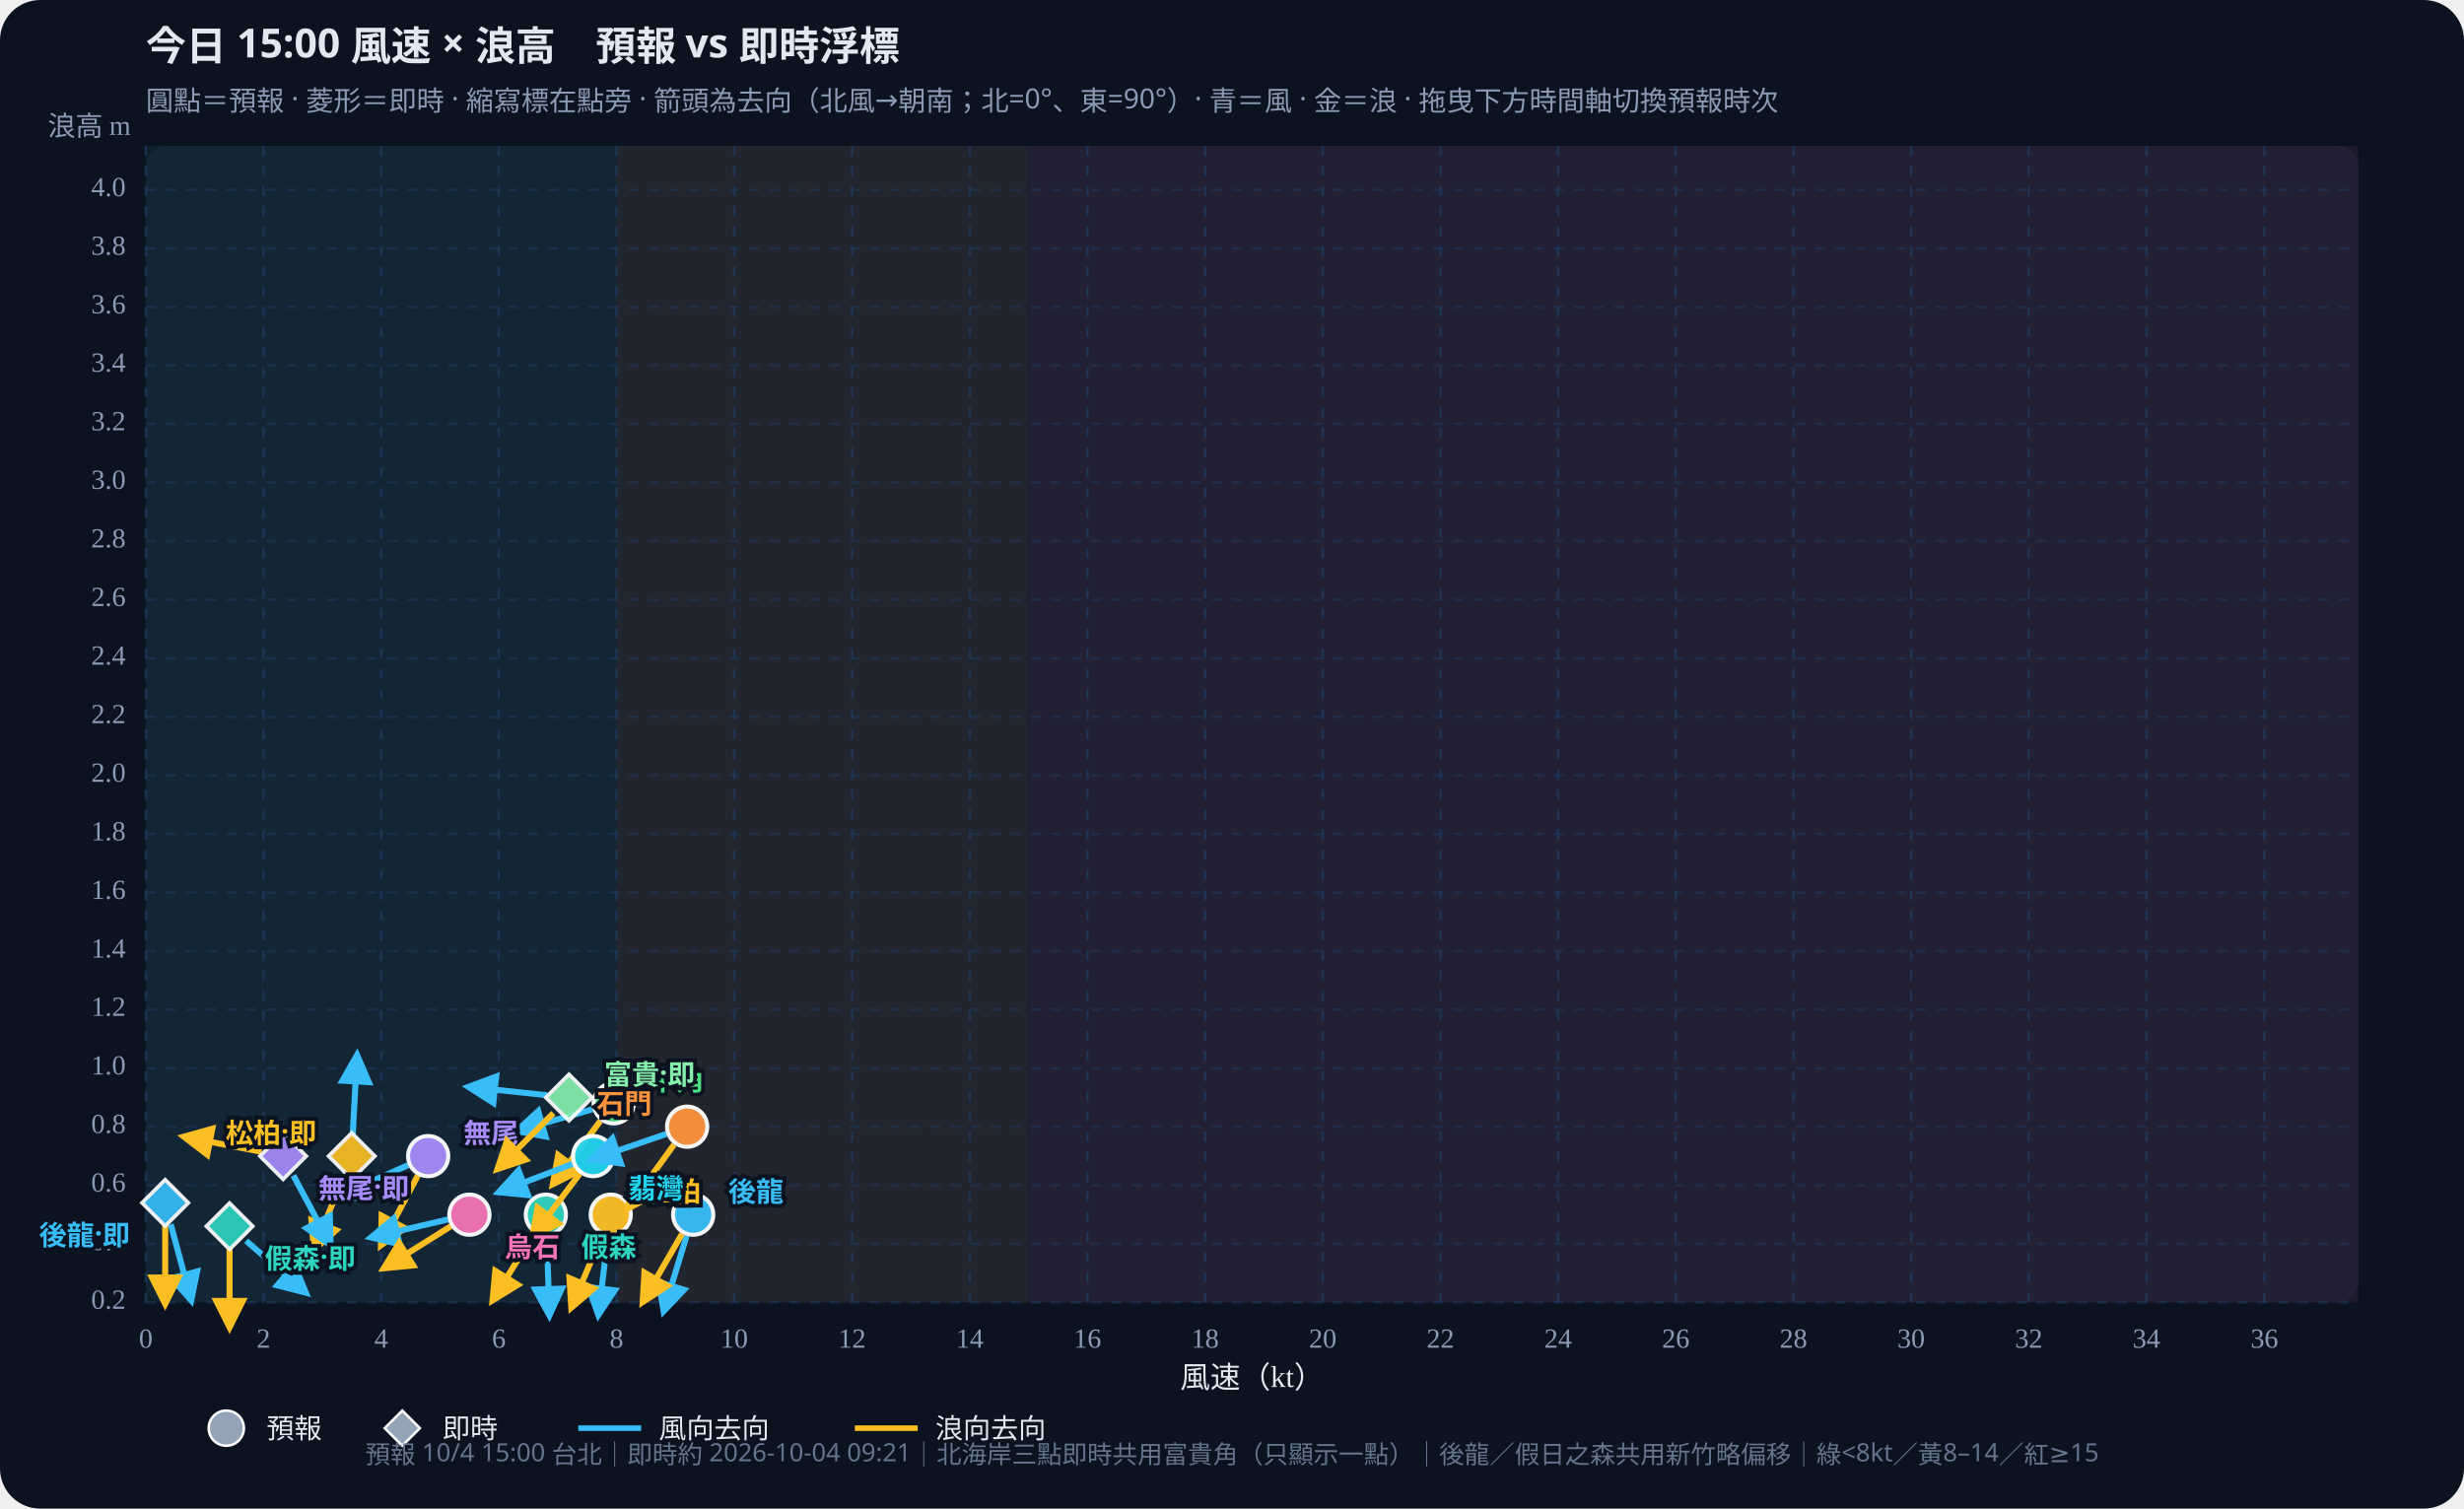
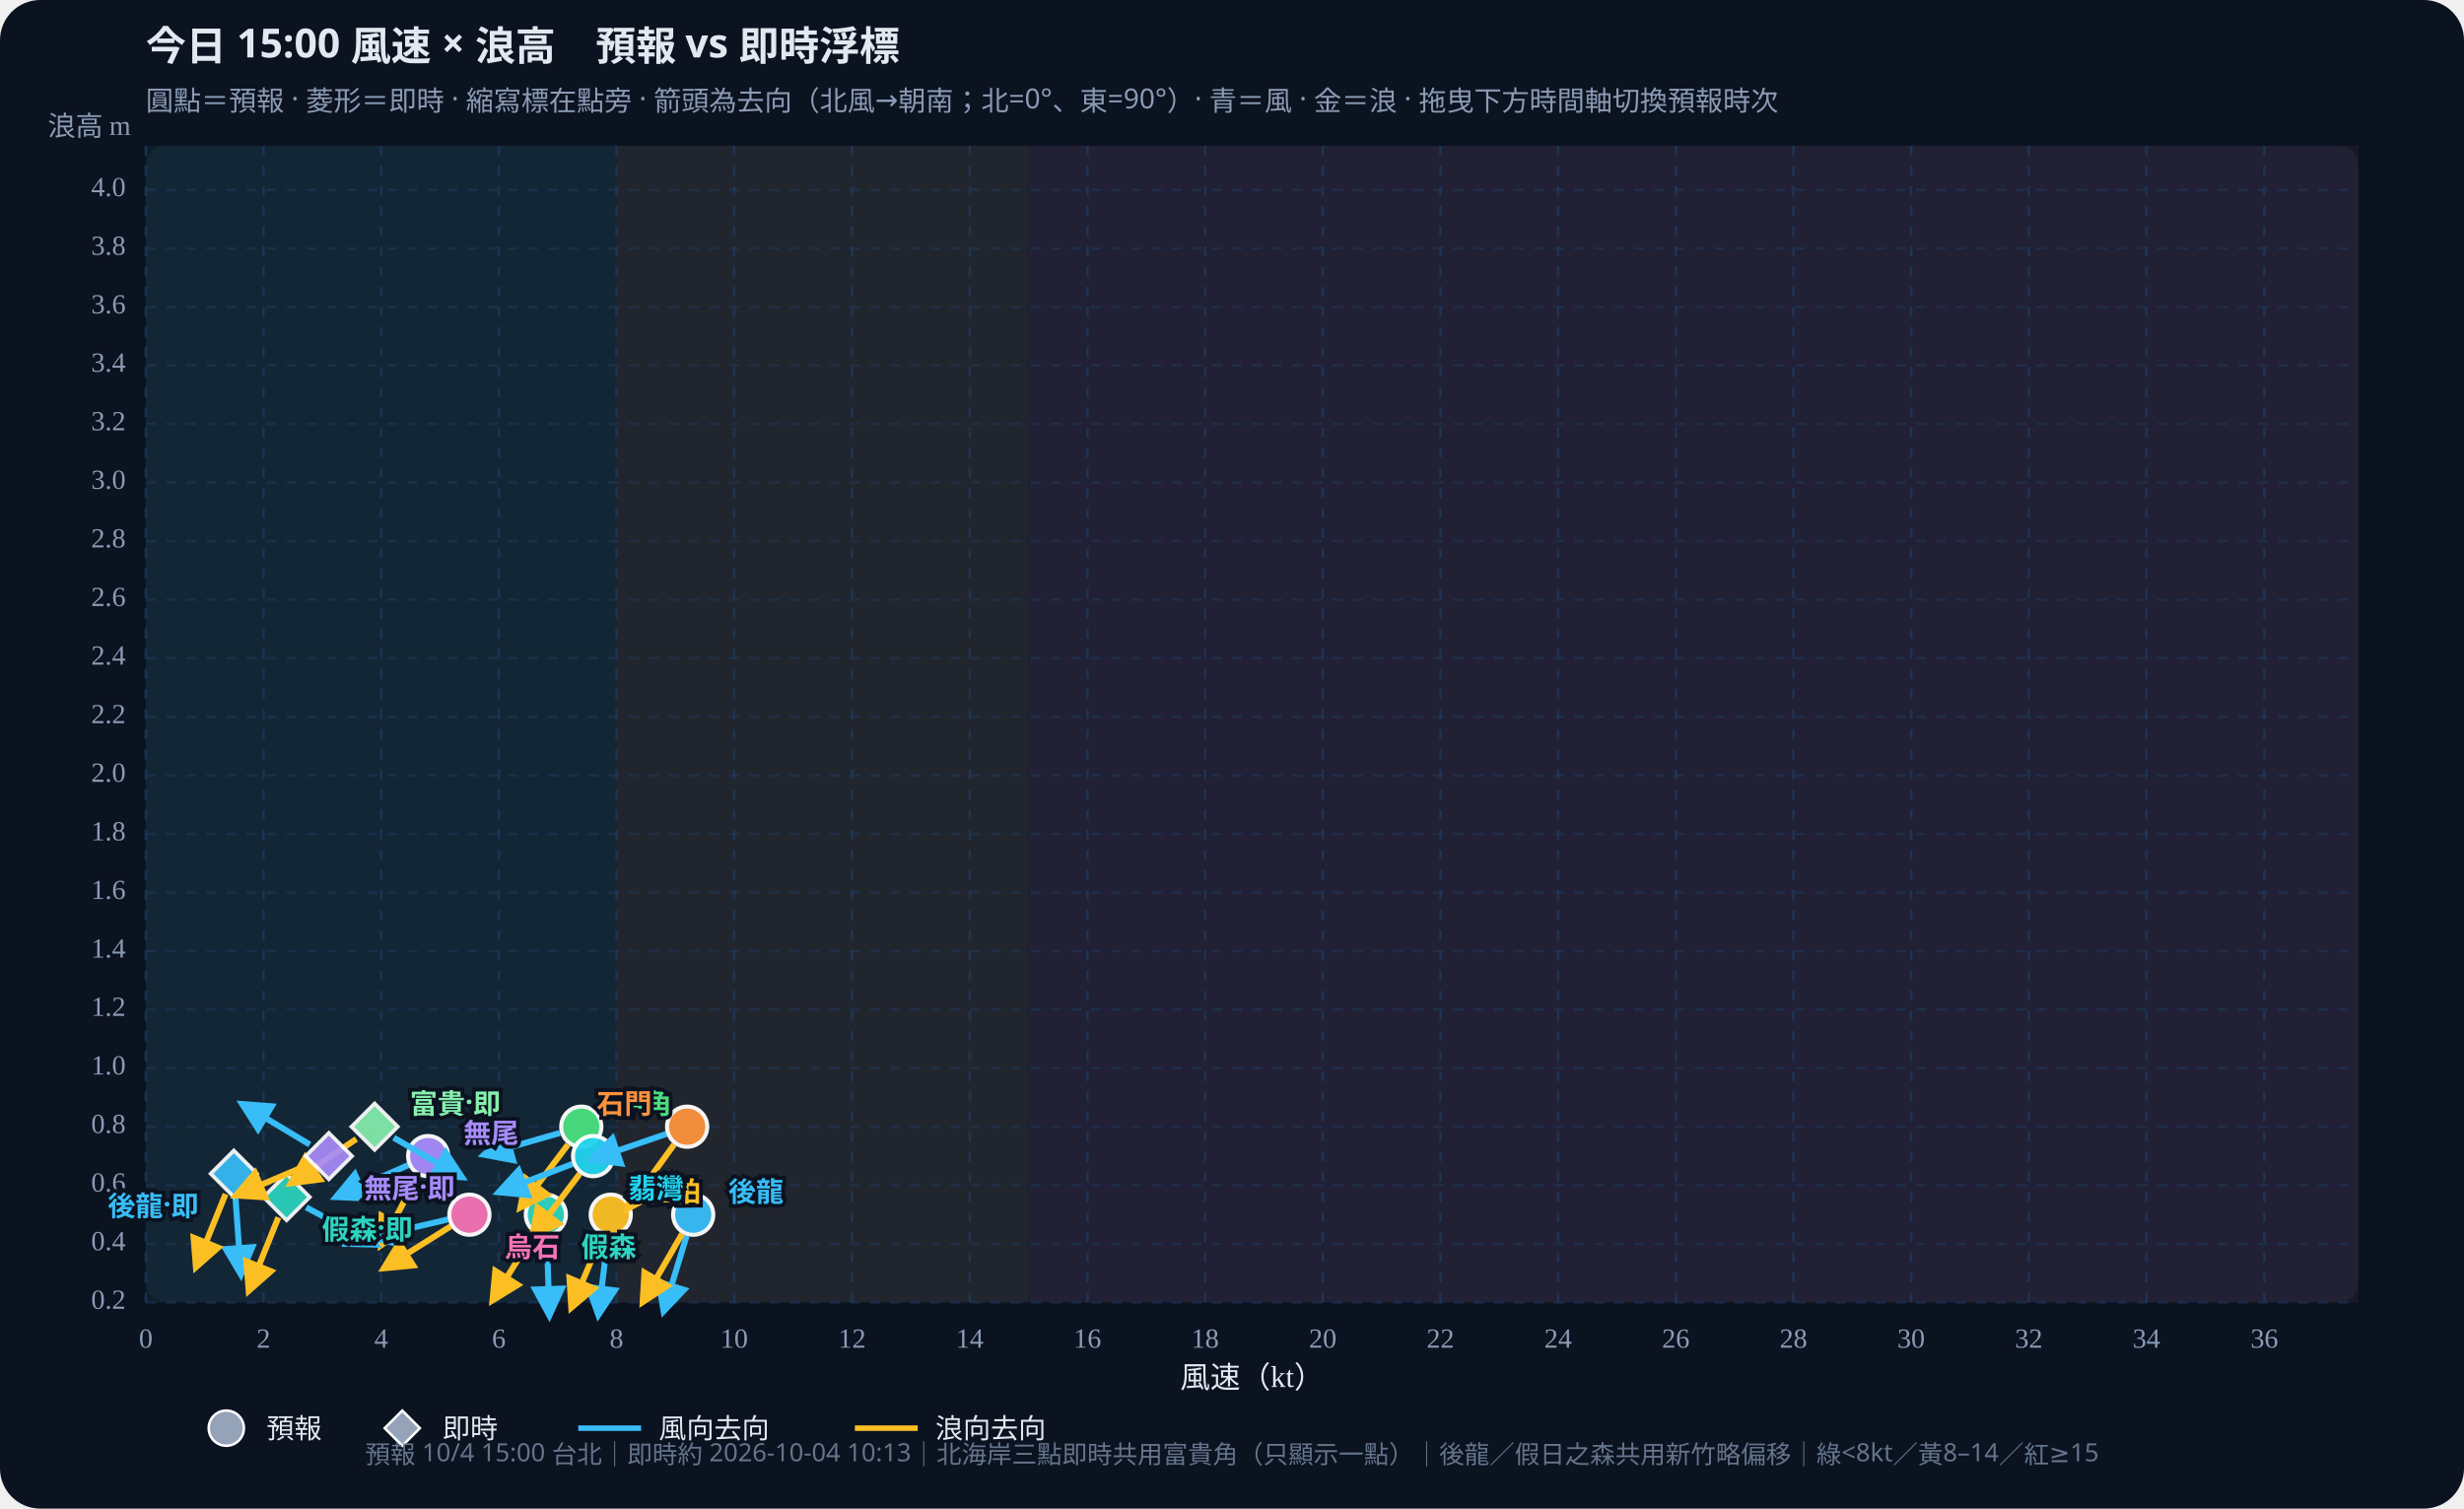
<svg xmlns="http://www.w3.org/2000/svg" id="wws-svg" viewBox="0 0 980 600" role="img" aria-label="風速與浪高散佈圖，可拖曳時間軸切換預報時次" style="width:100%;height:auto;display:block">
  <rect width="980" height="600" fill="#0b1220" rx="16" />
  <rect x="58" y="58" width="880" height="460" fill="#111a2e" rx="8" />
  <rect x="58.0" y="58" width="187.2" height="460" fill="#34d399" opacity="0.07" />
  <rect x="245.2" y="58" width="163.8" height="460" fill="#fbbf24" opacity="0.07" />
  <rect x="409.1" y="58" width="528.9" height="460" fill="#fb7185" opacity="0.07" />
  <defs>
    <marker id="arrow-38bdf8" viewBox="0 0 10 10" refX="8" refY="5" markerWidth="6" markerHeight="6" orient="auto-start-reverse">
      <path d="M0,0 L10,5 L0,10 z" fill="#38bdf8" />
    </marker>
    <marker id="arrow-fbbf24" viewBox="0 0 10 10" refX="8" refY="5" markerWidth="6" markerHeight="6" orient="auto-start-reverse">
      <path d="M0,0 L10,5 L0,10 z" fill="#fbbf24" />
    </marker>
  </defs>
  <text id="wws-title" x="58" y="24" fill="#e2e8f0" font-size="16" font-weight="700" font-family="Noto Sans TC,system-ui,sans-serif">今日 15:00 風速 × 浪高　預報 vs 即時浮標</text>
  <text x="58" y="44" fill="#8b9bb4" font-size="11" font-family="Noto Sans TC,system-ui,sans-serif">圓點＝預報 · 菱形＝即時 · 縮寫標在點旁 · 箭頭為去向（北風→朝南；北=0°、東=90°）· 青＝風 · 金＝浪 · 拖曳下方時間軸切換預報時次</text>
  <line x1="58.0" y1="58" x2="58.0" y2="518" stroke="#1e3a5f" stroke-dasharray="4 4" opacity="0.7" />
  <text x="58.0" y="536" text-anchor="middle" fill="#8b9bb4" font-size="11">0</text>
  <line x1="104.8" y1="58" x2="104.8" y2="518" stroke="#1e3a5f" stroke-dasharray="4 4" opacity="0.7" />
  <text x="104.8" y="536" text-anchor="middle" fill="#8b9bb4" font-size="11">2</text>
  <line x1="151.6" y1="58" x2="151.6" y2="518" stroke="#1e3a5f" stroke-dasharray="4 4" opacity="0.7" />
  <text x="151.6" y="536" text-anchor="middle" fill="#8b9bb4" font-size="11">4</text>
  <line x1="198.4" y1="58" x2="198.4" y2="518" stroke="#1e3a5f" stroke-dasharray="4 4" opacity="0.7" />
  <text x="198.4" y="536" text-anchor="middle" fill="#8b9bb4" font-size="11">6</text>
  <line x1="245.2" y1="58" x2="245.2" y2="518" stroke="#1e3a5f" stroke-dasharray="4 4" opacity="0.7" />
  <text x="245.2" y="536" text-anchor="middle" fill="#8b9bb4" font-size="11">8</text>
  <line x1="292.0" y1="58" x2="292.0" y2="518" stroke="#1e3a5f" stroke-dasharray="4 4" opacity="0.7" />
  <text x="292.0" y="536" text-anchor="middle" fill="#8b9bb4" font-size="11">10</text>
  <line x1="338.9" y1="58" x2="338.9" y2="518" stroke="#1e3a5f" stroke-dasharray="4 4" opacity="0.7" />
  <text x="338.9" y="536" text-anchor="middle" fill="#8b9bb4" font-size="11">12</text>
  <line x1="385.7" y1="58" x2="385.7" y2="518" stroke="#1e3a5f" stroke-dasharray="4 4" opacity="0.7" />
  <text x="385.7" y="536" text-anchor="middle" fill="#8b9bb4" font-size="11">14</text>
  <line x1="432.5" y1="58" x2="432.5" y2="518" stroke="#1e3a5f" stroke-dasharray="4 4" opacity="0.7" />
  <text x="432.5" y="536" text-anchor="middle" fill="#8b9bb4" font-size="11">16</text>
  <line x1="479.3" y1="58" x2="479.3" y2="518" stroke="#1e3a5f" stroke-dasharray="4 4" opacity="0.7" />
  <text x="479.3" y="536" text-anchor="middle" fill="#8b9bb4" font-size="11">18</text>
  <line x1="526.1" y1="58" x2="526.1" y2="518" stroke="#1e3a5f" stroke-dasharray="4 4" opacity="0.7" />
  <text x="526.1" y="536" text-anchor="middle" fill="#8b9bb4" font-size="11">20</text>
  <line x1="572.9" y1="58" x2="572.9" y2="518" stroke="#1e3a5f" stroke-dasharray="4 4" opacity="0.7" />
  <text x="572.9" y="536" text-anchor="middle" fill="#8b9bb4" font-size="11">22</text>
  <line x1="619.7" y1="58" x2="619.7" y2="518" stroke="#1e3a5f" stroke-dasharray="4 4" opacity="0.7" />
  <text x="619.7" y="536" text-anchor="middle" fill="#8b9bb4" font-size="11">24</text>
  <line x1="666.5" y1="58" x2="666.5" y2="518" stroke="#1e3a5f" stroke-dasharray="4 4" opacity="0.7" />
  <text x="666.5" y="536" text-anchor="middle" fill="#8b9bb4" font-size="11">26</text>
  <line x1="713.3" y1="58" x2="713.3" y2="518" stroke="#1e3a5f" stroke-dasharray="4 4" opacity="0.7" />
  <text x="713.3" y="536" text-anchor="middle" fill="#8b9bb4" font-size="11">28</text>
  <line x1="760.1" y1="58" x2="760.1" y2="518" stroke="#1e3a5f" stroke-dasharray="4 4" opacity="0.7" />
  <text x="760.1" y="536" text-anchor="middle" fill="#8b9bb4" font-size="11">30</text>
  <line x1="806.9" y1="58" x2="806.9" y2="518" stroke="#1e3a5f" stroke-dasharray="4 4" opacity="0.7" />
  <text x="806.9" y="536" text-anchor="middle" fill="#8b9bb4" font-size="11">32</text>
  <line x1="853.7" y1="58" x2="853.7" y2="518" stroke="#1e3a5f" stroke-dasharray="4 4" opacity="0.7" />
  <text x="853.7" y="536" text-anchor="middle" fill="#8b9bb4" font-size="11">34</text>
  <line x1="900.6" y1="58" x2="900.6" y2="518" stroke="#1e3a5f" stroke-dasharray="4 4" opacity="0.7" />
  <text x="900.6" y="536" text-anchor="middle" fill="#8b9bb4" font-size="11">36</text>
  <line x1="58" y1="518.0" x2="938" y2="518.0" stroke="#1e3a5f" stroke-dasharray="4 4" opacity="0.5" />
  <text x="50" y="518.0" text-anchor="end" dominant-baseline="middle" fill="#8b9bb4" font-size="11">0.2</text>
  <line x1="58" y1="494.7" x2="938" y2="494.7" stroke="#1e3a5f" stroke-dasharray="4 4" opacity="0.5" />
  <text x="50" y="494.7" text-anchor="end" dominant-baseline="middle" fill="#8b9bb4" font-size="11">0.4</text>
  <line x1="58" y1="471.4" x2="938" y2="471.4" stroke="#1e3a5f" stroke-dasharray="4 4" opacity="0.5" />
  <text x="50" y="471.4" text-anchor="end" dominant-baseline="middle" fill="#8b9bb4" font-size="11">0.6</text>
  <line x1="58" y1="448.1" x2="938" y2="448.1" stroke="#1e3a5f" stroke-dasharray="4 4" opacity="0.5" />
  <text x="50" y="448.1" text-anchor="end" dominant-baseline="middle" fill="#8b9bb4" font-size="11">0.8</text>
  <line x1="58" y1="424.8" x2="938" y2="424.8" stroke="#1e3a5f" stroke-dasharray="4 4" opacity="0.5" />
  <text x="50" y="424.8" text-anchor="end" dominant-baseline="middle" fill="#8b9bb4" font-size="11">1.0</text>
  <line x1="58" y1="401.5" x2="938" y2="401.5" stroke="#1e3a5f" stroke-dasharray="4 4" opacity="0.5" />
  <text x="50" y="401.5" text-anchor="end" dominant-baseline="middle" fill="#8b9bb4" font-size="11">1.2</text>
  <line x1="58" y1="378.3" x2="938" y2="378.3" stroke="#1e3a5f" stroke-dasharray="4 4" opacity="0.5" />
  <text x="50" y="378.3" text-anchor="end" dominant-baseline="middle" fill="#8b9bb4" font-size="11">1.4</text>
  <line x1="58" y1="355.0" x2="938" y2="355.0" stroke="#1e3a5f" stroke-dasharray="4 4" opacity="0.5" />
  <text x="50" y="355.0" text-anchor="end" dominant-baseline="middle" fill="#8b9bb4" font-size="11">1.6</text>
  <line x1="58" y1="331.7" x2="938" y2="331.7" stroke="#1e3a5f" stroke-dasharray="4 4" opacity="0.5" />
  <text x="50" y="331.7" text-anchor="end" dominant-baseline="middle" fill="#8b9bb4" font-size="11">1.8</text>
  <line x1="58" y1="308.4" x2="938" y2="308.4" stroke="#1e3a5f" stroke-dasharray="4 4" opacity="0.5" />
  <text x="50" y="308.4" text-anchor="end" dominant-baseline="middle" fill="#8b9bb4" font-size="11">2.0</text>
  <line x1="58" y1="285.1" x2="938" y2="285.1" stroke="#1e3a5f" stroke-dasharray="4 4" opacity="0.5" />
  <text x="50" y="285.1" text-anchor="end" dominant-baseline="middle" fill="#8b9bb4" font-size="11">2.2</text>
  <line x1="58" y1="261.8" x2="938" y2="261.8" stroke="#1e3a5f" stroke-dasharray="4 4" opacity="0.5" />
  <text x="50" y="261.8" text-anchor="end" dominant-baseline="middle" fill="#8b9bb4" font-size="11">2.4</text>
  <line x1="58" y1="238.5" x2="938" y2="238.5" stroke="#1e3a5f" stroke-dasharray="4 4" opacity="0.5" />
  <text x="50" y="238.5" text-anchor="end" dominant-baseline="middle" fill="#8b9bb4" font-size="11">2.6</text>
  <line x1="58" y1="215.2" x2="938" y2="215.2" stroke="#1e3a5f" stroke-dasharray="4 4" opacity="0.5" />
  <text x="50" y="215.2" text-anchor="end" dominant-baseline="middle" fill="#8b9bb4" font-size="11">2.8</text>
  <line x1="58" y1="191.9" x2="938" y2="191.9" stroke="#1e3a5f" stroke-dasharray="4 4" opacity="0.5" />
  <text x="50" y="191.9" text-anchor="end" dominant-baseline="middle" fill="#8b9bb4" font-size="11">3.0</text>
  <line x1="58" y1="168.6" x2="938" y2="168.6" stroke="#1e3a5f" stroke-dasharray="4 4" opacity="0.5" />
  <text x="50" y="168.6" text-anchor="end" dominant-baseline="middle" fill="#8b9bb4" font-size="11">3.2</text>
  <line x1="58" y1="145.3" x2="938" y2="145.3" stroke="#1e3a5f" stroke-dasharray="4 4" opacity="0.5" />
  <text x="50" y="145.3" text-anchor="end" dominant-baseline="middle" fill="#8b9bb4" font-size="11">3.4</text>
  <line x1="58" y1="122.1" x2="938" y2="122.1" stroke="#1e3a5f" stroke-dasharray="4 4" opacity="0.5" />
  <text x="50" y="122.1" text-anchor="end" dominant-baseline="middle" fill="#8b9bb4" font-size="11">3.6</text>
  <line x1="58" y1="98.8" x2="938" y2="98.8" stroke="#1e3a5f" stroke-dasharray="4 4" opacity="0.5" />
  <text x="50" y="98.8" text-anchor="end" dominant-baseline="middle" fill="#8b9bb4" font-size="11">3.8</text>
  <line x1="58" y1="75.5" x2="938" y2="75.5" stroke="#1e3a5f" stroke-dasharray="4 4" opacity="0.5" />
  <text x="50" y="75.5" text-anchor="end" dominant-baseline="middle" fill="#8b9bb4" font-size="11">4.0</text>
  <text x="498" y="552" text-anchor="middle" fill="#e2e8f0" font-size="12">風速（kt）</text>
  <text x="52" y="54" text-anchor="end" fill="#8b9bb4" font-size="11">浪高 m</text>
  <g id="wws-forecast-layer">
    <line x1="273.1" y1="491.5" x2="264.0" y2="521.3" stroke="#38bdf8" stroke-width="2.4" marker-end="url(#arrow-38bdf8)" />
    <line x1="271.3" y1="490.7" x2="255.7" y2="517.7" stroke="#fbbf24" stroke-width="2.4" marker-end="url(#arrow-fbbf24)" />
    <circle cx="275.7" cy="483.1" r="8.0" fill="#38bdf8" stroke="#fff" stroke-width="1.6" opacity="0.95" />
    <line x1="217.5" y1="491.9" x2="218.5" y2="523.0" stroke="#38bdf8" stroke-width="2.4" marker-end="url(#arrow-38bdf8)" />
    <line x1="212.5" y1="490.5" x2="196.0" y2="517.0" stroke="#fbbf24" stroke-width="2.4" marker-end="url(#arrow-fbbf24)" />
    <circle cx="217.1" cy="483.1" r="8.0" fill="#2dd4bf" stroke="#fff" stroke-width="1.6" opacity="0.95" />
    <line x1="241.8" y1="491.8" x2="238.0" y2="522.8" stroke="#38bdf8" stroke-width="2.4" marker-end="url(#arrow-38bdf8)" />
    <line x1="239.5" y1="491.2" x2="227.3" y2="519.9" stroke="#fbbf24" stroke-width="2.4" marker-end="url(#arrow-fbbf24)" />
    <circle cx="242.9" cy="483.1" r="8.0" fill="#fbbf24" stroke="#fff" stroke-width="1.6" opacity="0.95" />
-     <line x1="235.6" y1="441.2" x2="205.6" y2="449.8" stroke="#38bdf8" stroke-width="2.4" marker-end="url(#arrow-38bdf8)" />
-     <line x1="238.8" y1="445.8" x2="220.0" y2="470.8" stroke="#fbbf24" stroke-width="2.4" marker-end="url(#arrow-fbbf24)" />
-     <circle cx="244.1" cy="438.8" r="8.0" fill="#4ade80" stroke="#fff" stroke-width="1.6" opacity="0.95" />
+     <line x1="222.7" y1="450.6" x2="192.7" y2="459.2" stroke="#38bdf8" stroke-width="2.4" marker-end="url(#arrow-38bdf8)" />
+     <line x1="225.9" y1="455.2" x2="207.1" y2="480.1" stroke="#fbbf24" stroke-width="2.4" marker-end="url(#arrow-fbbf24)" />
+     <circle cx="231.2" cy="448.1" r="8.0" fill="#4ade80" stroke="#fff" stroke-width="1.6" opacity="0.95" />
    <line x1="227.7" y1="462.9" x2="198.5" y2="474.1" stroke="#38bdf8" stroke-width="2.4" marker-end="url(#arrow-38bdf8)" />
    <line x1="230.6" y1="466.8" x2="211.8" y2="491.7" stroke="#fbbf24" stroke-width="2.4" marker-end="url(#arrow-fbbf24)" />
    <circle cx="235.9" cy="459.8" r="8.0" fill="#22d3ee" stroke="#fff" stroke-width="1.6" opacity="0.95" />
    <line x1="265.0" y1="451.0" x2="235.5" y2="461.1" stroke="#38bdf8" stroke-width="2.4" marker-end="url(#arrow-38bdf8)" />
    <line x1="268.1" y1="455.2" x2="249.8" y2="480.5" stroke="#fbbf24" stroke-width="2.4" marker-end="url(#arrow-fbbf24)" />
    <circle cx="273.3" cy="448.1" r="8.0" fill="#fb923c" stroke="#fff" stroke-width="1.6" opacity="0.95" />
    <line x1="162.3" y1="463.4" x2="133.8" y2="476.0" stroke="#38bdf8" stroke-width="2.4" marker-end="url(#arrow-38bdf8)" />
    <line x1="166.2" y1="467.5" x2="151.6" y2="495.1" stroke="#fbbf24" stroke-width="2.4" marker-end="url(#arrow-fbbf24)" />
    <circle cx="170.3" cy="459.8" r="8.0" fill="#a78bfa" stroke="#fff" stroke-width="1.6" opacity="0.95" />
    <line x1="178.1" y1="485.0" x2="147.7" y2="492.1" stroke="#38bdf8" stroke-width="2.4" marker-end="url(#arrow-38bdf8)" />
    <line x1="179.3" y1="487.7" x2="152.8" y2="504.3" stroke="#fbbf24" stroke-width="2.4" marker-end="url(#arrow-fbbf24)" />
    <circle cx="186.7" cy="483.1" r="8.0" fill="#f472b6" stroke="#fff" stroke-width="1.6" opacity="0.95" />
    <text x="289.7" y="473.1" text-anchor="start" dominant-baseline="central" fill="#38bdf8" font-size="11" font-weight="700" font-family="Noto Sans TC,system-ui,sans-serif" stroke="#0b1220" stroke-width="3" paint-order="stroke">後龍</text>
    <text x="231.1" y="495.1" text-anchor="start" dominant-baseline="central" fill="#2dd4bf" font-size="11" font-weight="700" font-family="Noto Sans TC,system-ui,sans-serif" stroke="#0b1220" stroke-width="3" paint-order="stroke">假森</text>
    <text x="256.9" y="473.1" text-anchor="start" dominant-baseline="central" fill="#fbbf24" font-size="11" font-weight="700" font-family="Noto Sans TC,system-ui,sans-serif" stroke="#0b1220" stroke-width="3" paint-order="stroke">松柏</text>
-     <text x="258.1" y="428.8" text-anchor="start" dominant-baseline="central" fill="#4ade80" font-size="11" font-weight="700" font-family="Noto Sans TC,system-ui,sans-serif" stroke="#0b1220" stroke-width="3" paint-order="stroke">中角</text>
+     <text x="245.2" y="438.1" text-anchor="start" dominant-baseline="central" fill="#4ade80" font-size="11" font-weight="700" font-family="Noto Sans TC,system-ui,sans-serif" stroke="#0b1220" stroke-width="3" paint-order="stroke">中角</text>
    <text x="249.9" y="471.8" text-anchor="start" dominant-baseline="central" fill="#22d3ee" font-size="11" font-weight="700" font-family="Noto Sans TC,system-ui,sans-serif" stroke="#0b1220" stroke-width="3" paint-order="stroke">翡灣</text>
    <text x="259.3" y="438.1" text-anchor="end" dominant-baseline="central" fill="#fb923c" font-size="11" font-weight="700" font-family="Noto Sans TC,system-ui,sans-serif" stroke="#0b1220" stroke-width="3" paint-order="stroke">石門</text>
    <text x="184.3" y="449.8" text-anchor="start" dominant-baseline="central" fill="#a78bfa" font-size="11" font-weight="700" font-family="Noto Sans TC,system-ui,sans-serif" stroke="#0b1220" stroke-width="3" paint-order="stroke">無尾</text>
    <text x="200.7" y="495.1" text-anchor="start" dominant-baseline="central" fill="#f472b6" font-size="11" font-weight="700" font-family="Noto Sans TC,system-ui,sans-serif" stroke="#0b1220" stroke-width="3" paint-order="stroke">烏石</text>
  </g>
  <g id="wws-live-layer">
-     <line x1="67.9" y1="486.9" x2="76.0" y2="517.0" stroke="#38bdf8" stroke-width="2.4" marker-end="url(#arrow-38bdf8)" />
-     <line x1="65.7" y1="487.2" x2="65.7" y2="518.4" stroke="#fbbf24" stroke-width="2.4" marker-end="url(#arrow-fbbf24)" />
-     <polygon points="65.7,469.2 74.9,478.4 65.7,487.6 56.5,478.4" fill="#38bdf8" stroke="#fff" stroke-width="1.5" opacity="0.92" />
-     <line x1="97.9" y1="493.5" x2="121.5" y2="514.0" stroke="#38bdf8" stroke-width="2.4" marker-end="url(#arrow-38bdf8)" />
-     <line x1="91.3" y1="496.5" x2="91.3" y2="527.7" stroke="#fbbf24" stroke-width="2.4" marker-end="url(#arrow-fbbf24)" />
-     <polygon points="91.3,478.5 100.5,487.7 91.3,496.9 82.1,487.7" fill="#2dd4bf" stroke="#fff" stroke-width="1.5" opacity="0.92" />
-     <line x1="140.3" y1="451.0" x2="142.0" y2="419.8" stroke="#38bdf8" stroke-width="2.4" marker-end="url(#arrow-38bdf8)" />
-     <line x1="136.6" y1="467.9" x2="124.9" y2="496.9" stroke="#fbbf24" stroke-width="2.4" marker-end="url(#arrow-fbbf24)" />
-     <polygon points="139.9,450.6 149.1,459.8 139.9,469.0 130.7,459.8" fill="#fbbf24" stroke="#fff" stroke-width="1.5" opacity="0.92" />
-     <line x1="217.6" y1="435.6" x2="186.5" y2="432.3" stroke="#38bdf8" stroke-width="2.4" marker-end="url(#arrow-38bdf8)" />
-     <line x1="220.1" y1="442.7" x2="198.0" y2="464.8" stroke="#fbbf24" stroke-width="2.4" marker-end="url(#arrow-fbbf24)" />
-     <polygon points="226.3,427.3 235.5,436.5 226.3,445.7 217.1,436.5" fill="#86efac" stroke="#fff" stroke-width="1.5" opacity="0.92" />
-     <line x1="116.7" y1="467.5" x2="131.4" y2="495.1" stroke="#38bdf8" stroke-width="2.4" marker-end="url(#arrow-38bdf8)" />
-     <line x1="104.0" y1="458.1" x2="73.3" y2="452.1" stroke="#fbbf24" stroke-width="2.4" marker-end="url(#arrow-fbbf24)" />
-     <polygon points="112.6,450.6 121.8,459.8 112.6,469.0 103.4,459.8" fill="#a78bfa" stroke="#fff" stroke-width="1.5" opacity="0.92" />
-     <text x="51.7" y="490.4" text-anchor="end" dominant-baseline="central" fill="#38bdf8" font-size="11" font-weight="700" font-family="Noto Sans TC,system-ui,sans-serif" stroke="#0b1220" stroke-width="3" paint-order="stroke">後龍·即</text>
-     <text x="105.3" y="499.7" text-anchor="start" dominant-baseline="central" fill="#2dd4bf" font-size="11" font-weight="700" font-family="Noto Sans TC,system-ui,sans-serif" stroke="#0b1220" stroke-width="3" paint-order="stroke">假森·即</text>
-     <text x="125.9" y="449.8" text-anchor="end" dominant-baseline="central" fill="#fbbf24" font-size="11" font-weight="700" font-family="Noto Sans TC,system-ui,sans-serif" stroke="#0b1220" stroke-width="3" paint-order="stroke">松柏·即</text>
-     <text x="240.3" y="426.5" text-anchor="start" dominant-baseline="central" fill="#86efac" font-size="11" font-weight="700" font-family="Noto Sans TC,system-ui,sans-serif" stroke="#0b1220" stroke-width="3" paint-order="stroke">富貴·即</text>
-     <text x="126.6" y="471.8" text-anchor="start" dominant-baseline="central" fill="#a78bfa" font-size="11" font-weight="700" font-family="Noto Sans TC,system-ui,sans-serif" stroke="#0b1220" stroke-width="3" paint-order="stroke">無尾·即</text>
+     <line x1="93.6" y1="475.5" x2="95.8" y2="506.7" stroke="#38bdf8" stroke-width="2.4" marker-end="url(#arrow-38bdf8)" />
+     <line x1="89.7" y1="474.9" x2="78.0" y2="503.8" stroke="#fbbf24" stroke-width="2.4" marker-end="url(#arrow-fbbf24)" />
+     <polygon points="93.0,457.6 102.2,466.8 93.0,476.0 83.8,466.8" fill="#38bdf8" stroke="#fff" stroke-width="1.5" opacity="0.92" />
+     <line x1="121.8" y1="480.2" x2="149.3" y2="494.9" stroke="#38bdf8" stroke-width="2.4" marker-end="url(#arrow-38bdf8)" />
+     <line x1="110.7" y1="484.2" x2="99.0" y2="513.2" stroke="#fbbf24" stroke-width="2.4" marker-end="url(#arrow-fbbf24)" />
+     <polygon points="114.0,466.9 123.2,476.1 114.0,485.3 104.8,476.1" fill="#2dd4bf" stroke="#fff" stroke-width="1.5" opacity="0.92" />
+     <line x1="156.6" y1="452.5" x2="183.6" y2="468.1" stroke="#38bdf8" stroke-width="2.4" marker-end="url(#arrow-38bdf8)" />
+     <line x1="141.7" y1="453.0" x2="115.8" y2="470.5" stroke="#fbbf24" stroke-width="2.4" marker-end="url(#arrow-fbbf24)" />
+     <polygon points="149.0,438.9 158.2,448.1 149.0,457.3 139.8,448.1" fill="#86efac" stroke="#fff" stroke-width="1.5" opacity="0.92" />
+     <line x1="123.2" y1="455.2" x2="96.5" y2="439.2" stroke="#38bdf8" stroke-width="2.4" marker-end="url(#arrow-38bdf8)" />
+     <line x1="122.7" y1="463.2" x2="94.0" y2="475.4" stroke="#fbbf24" stroke-width="2.4" marker-end="url(#arrow-fbbf24)" />
+     <polygon points="130.8,450.6 140.0,459.8 130.8,469.0 121.6,459.8" fill="#a78bfa" stroke="#fff" stroke-width="1.5" opacity="0.92" />
+     <text x="79.0" y="478.8" text-anchor="end" dominant-baseline="central" fill="#38bdf8" font-size="11" font-weight="700" font-family="Noto Sans TC,system-ui,sans-serif" stroke="#0b1220" stroke-width="3" paint-order="stroke">後龍·即</text>
+     <text x="128.0" y="488.1" text-anchor="start" dominant-baseline="central" fill="#2dd4bf" font-size="11" font-weight="700" font-family="Noto Sans TC,system-ui,sans-serif" stroke="#0b1220" stroke-width="3" paint-order="stroke">假森·即</text>
+     <text x="163.0" y="438.1" text-anchor="start" dominant-baseline="central" fill="#86efac" font-size="11" font-weight="700" font-family="Noto Sans TC,system-ui,sans-serif" stroke="#0b1220" stroke-width="3" paint-order="stroke">富貴·即</text>
+     <text x="144.8" y="471.8" text-anchor="start" dominant-baseline="central" fill="#a78bfa" font-size="11" font-weight="700" font-family="Noto Sans TC,system-ui,sans-serif" stroke="#0b1220" stroke-width="3" paint-order="stroke">無尾·即</text>
  </g>
  <circle cx="90" cy="568" r="7" fill="#94a3b8" stroke="#fff" />
  <text x="106" y="572" fill="#e2e8f0" font-size="11" font-family="Noto Sans TC,system-ui,sans-serif">預報</text>
  <polygon points="160,561 167,568 160,575 153,568" fill="#94a3b8" stroke="#fff" />
  <text x="176" y="572" fill="#e2e8f0" font-size="11" font-family="Noto Sans TC,system-ui,sans-serif">即時</text>
  <line x1="230" y1="568" x2="255" y2="568" stroke="#38bdf8" stroke-width="2.2" />
  <text x="262" y="572" fill="#e2e8f0" font-size="11" font-family="Noto Sans TC,system-ui,sans-serif">風向去向</text>
  <line x1="340" y1="568" x2="365" y2="568" stroke="#fbbf24" stroke-width="2.2" />
  <text x="372" y="572" fill="#e2e8f0" font-size="11" font-family="Noto Sans TC,system-ui,sans-serif">浪向去向</text>
-   <text id="wws-foot" x="490" y="582" text-anchor="middle" fill="#64748b" font-size="10" font-family="Noto Sans TC,system-ui,sans-serif">預報 10/4 15:00 台北｜即時約 2026-10-04 09:21｜北海岸三點即時共用富貴角（只顯示一點）｜後龍／假日之森共用新竹略偏移｜綠&lt;8kt／黃8–14／紅≥15</text>
+   <text id="wws-foot" x="490" y="582" text-anchor="middle" fill="#64748b" font-size="10" font-family="Noto Sans TC,system-ui,sans-serif">預報 10/4 15:00 台北｜即時約 2026-10-04 10:13｜北海岸三點即時共用富貴角（只顯示一點）｜後龍／假日之森共用新竹略偏移｜綠&lt;8kt／黃8–14／紅≥15</text>
</svg>
